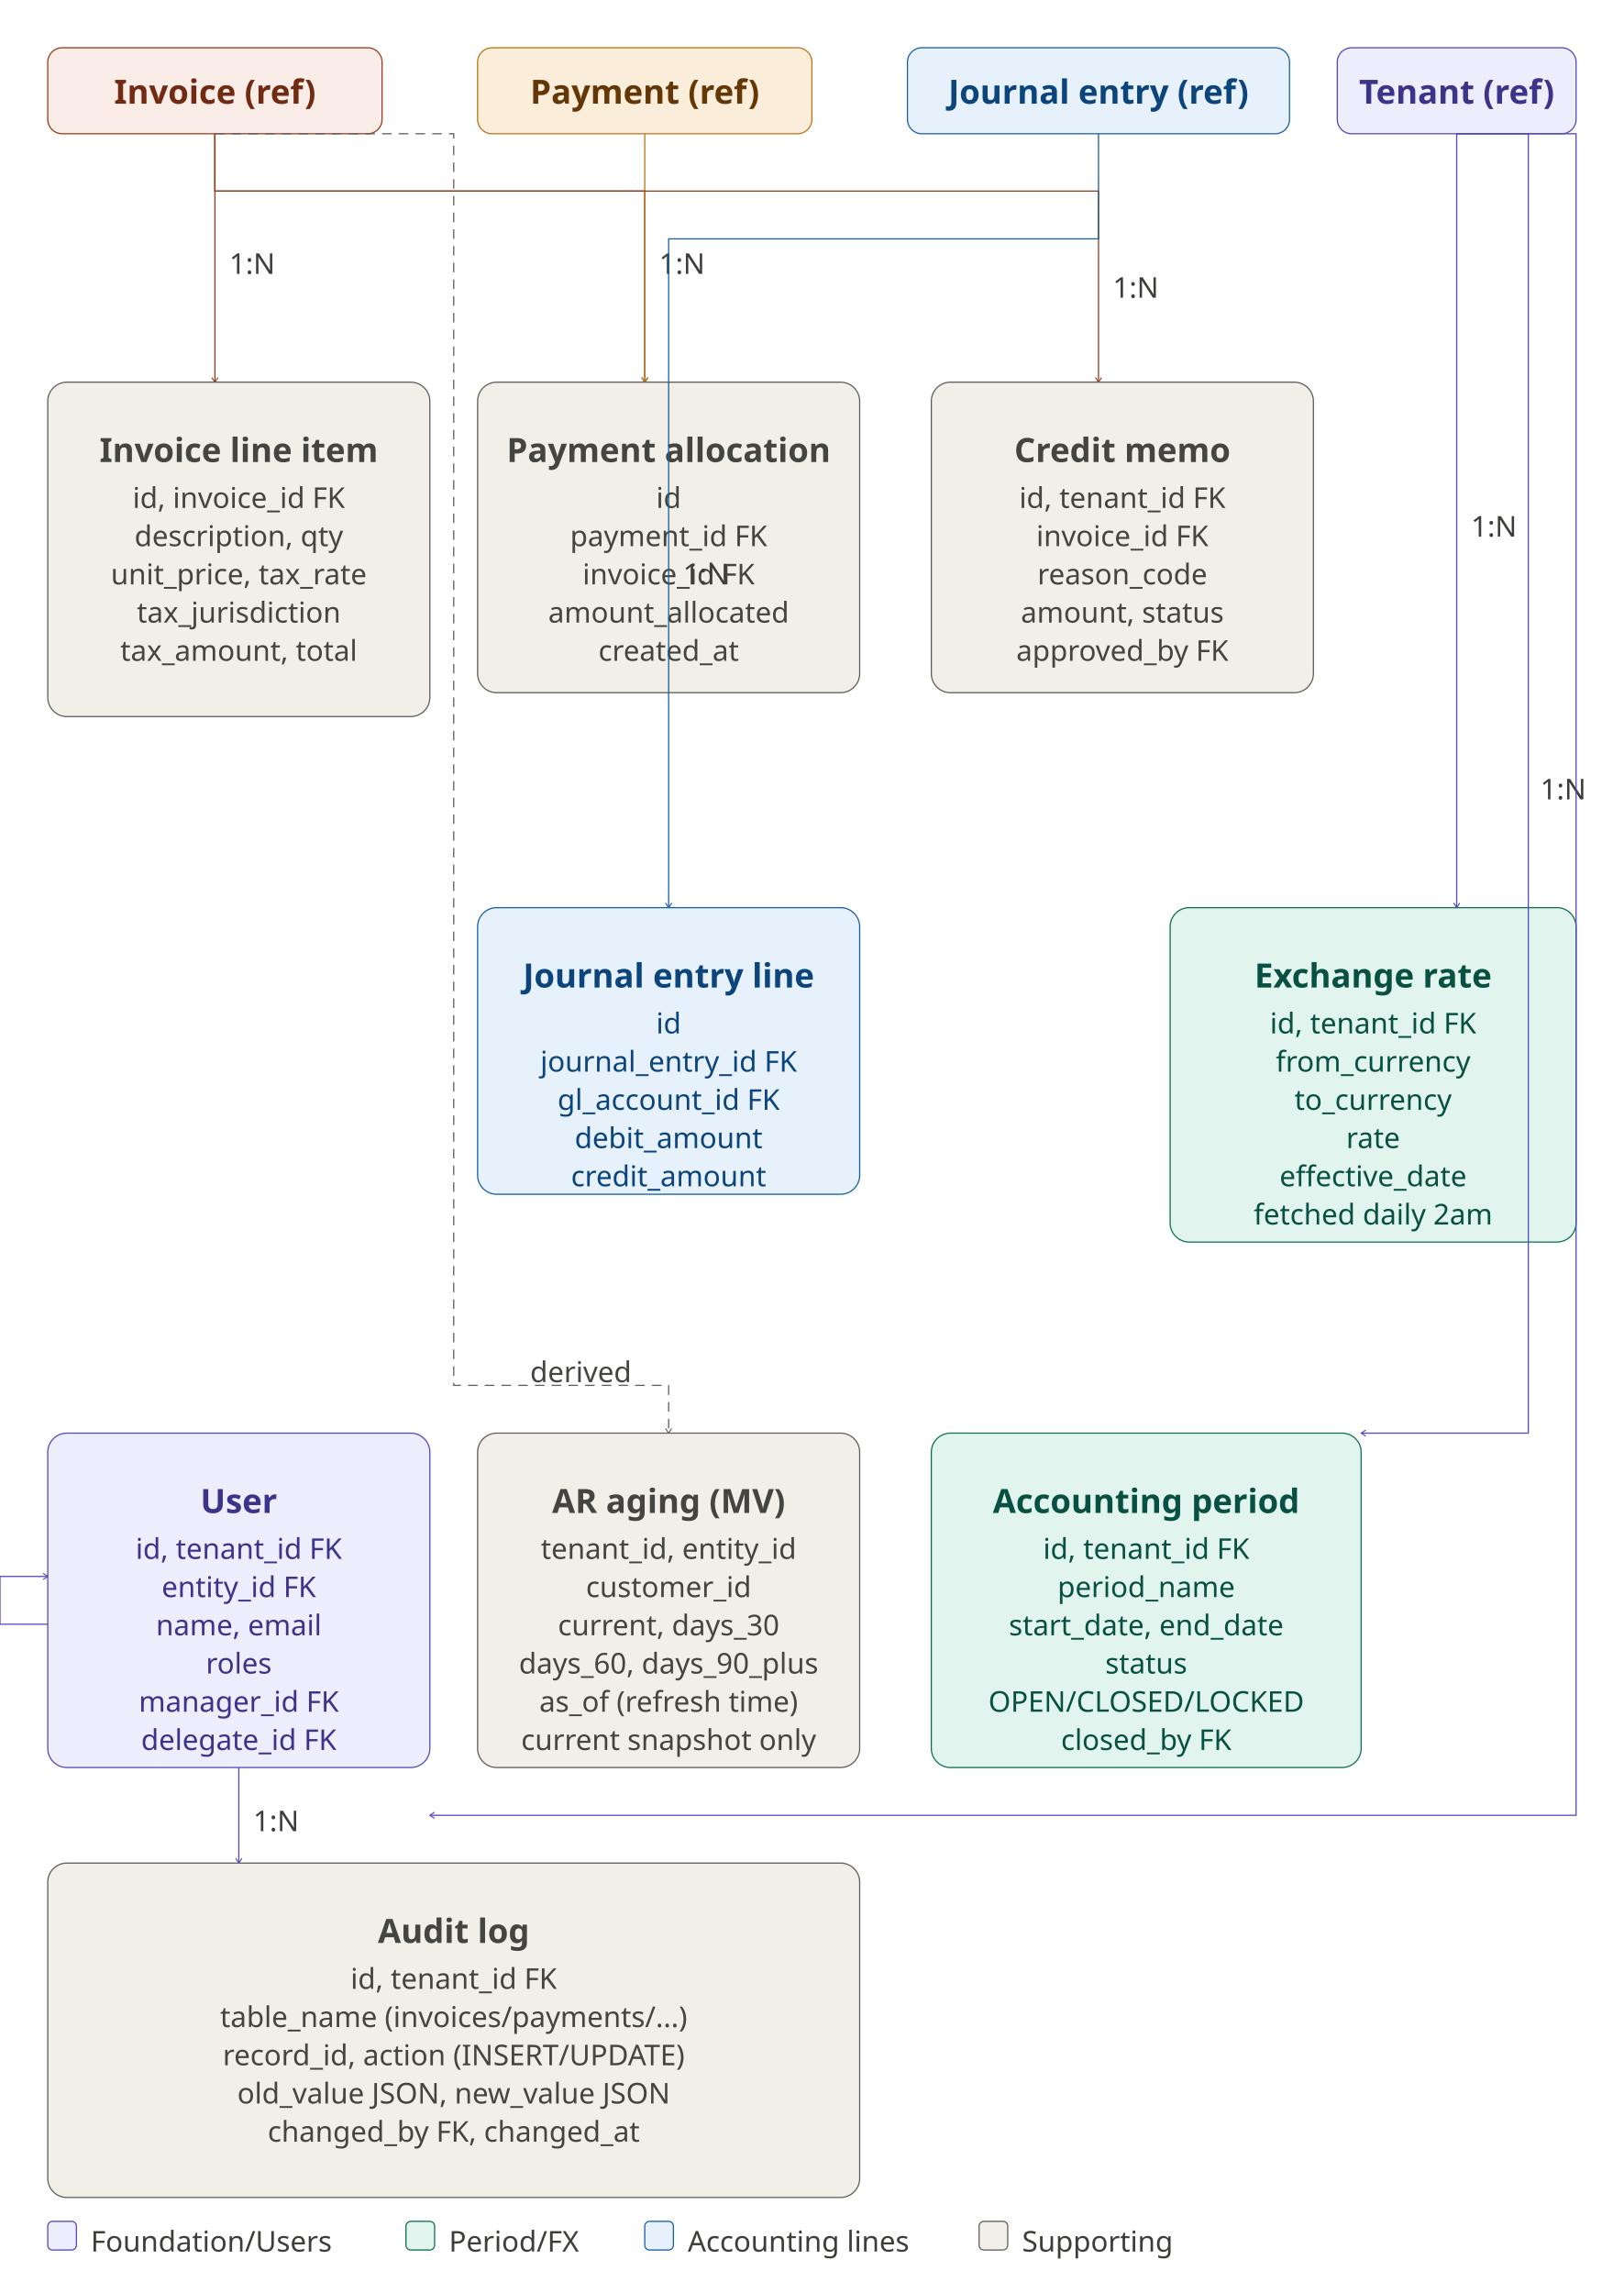
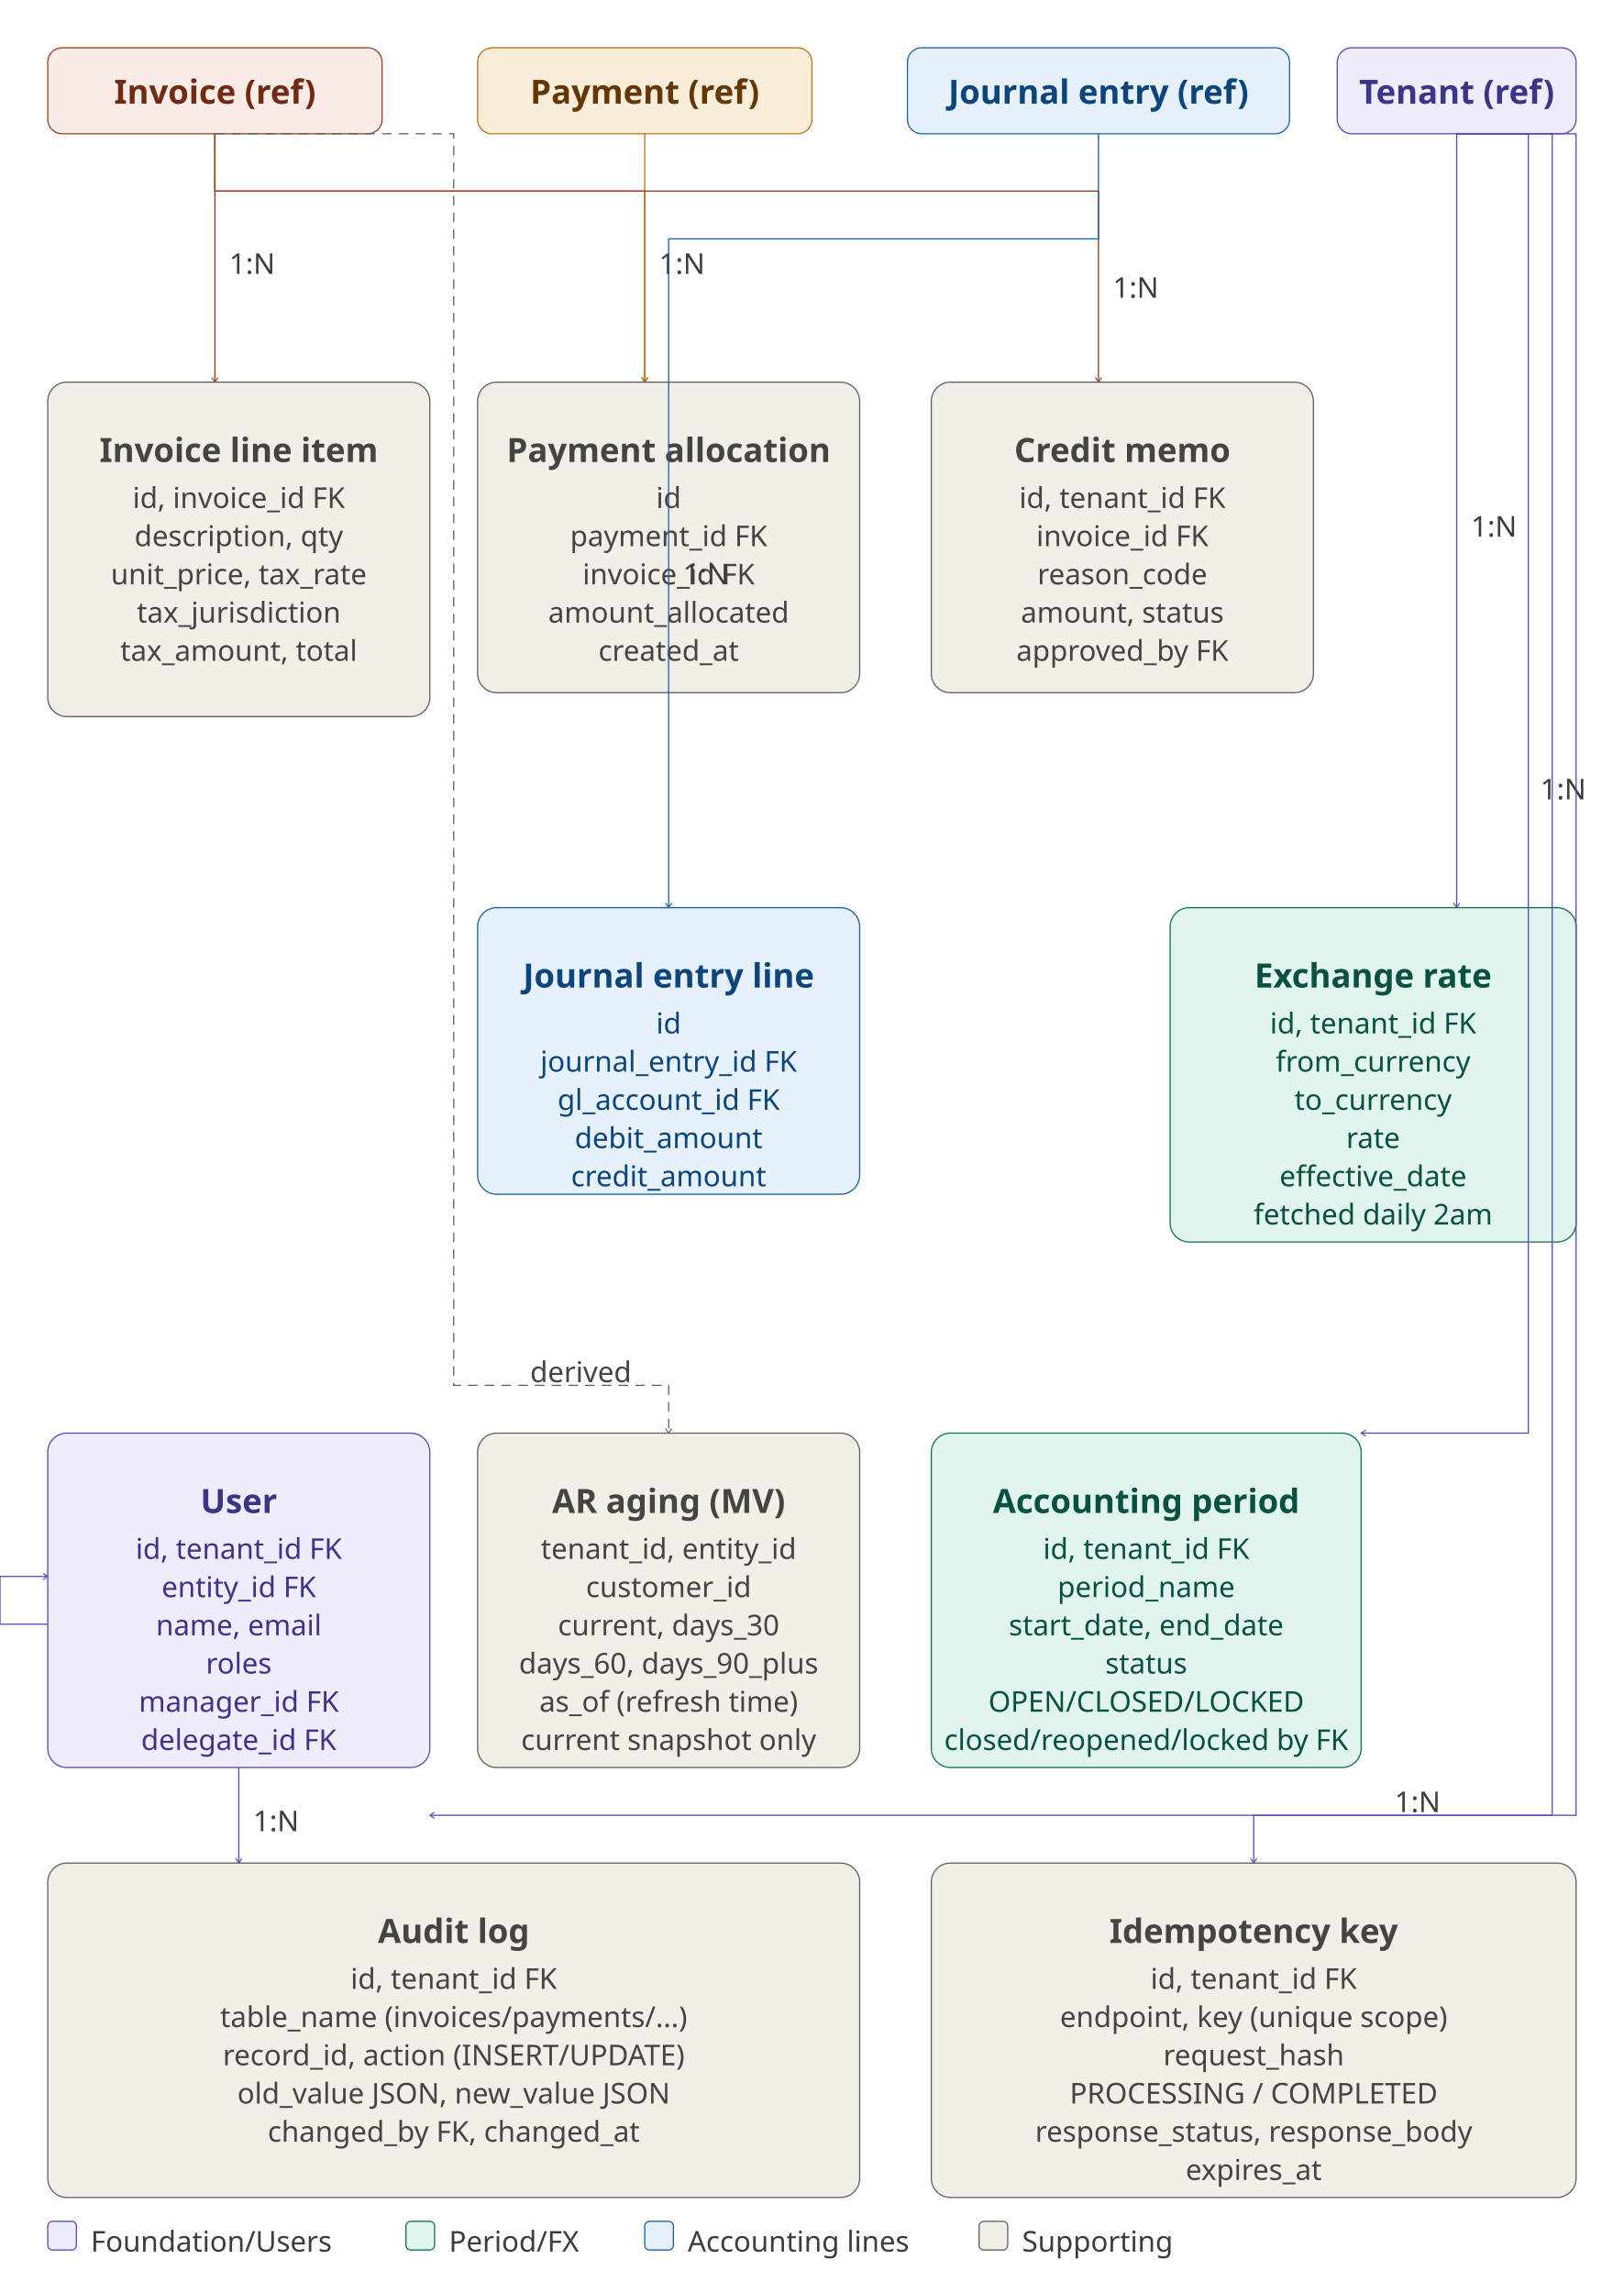
<svg xmlns="http://www.w3.org/2000/svg" width="100%" viewBox="0 0 680 960" role="img">
  <defs>
    <marker id="arrow" viewBox="0 0 10 10" refX="8" refY="5" markerWidth="6" markerHeight="6" orient="auto-start-reverse">
      <path d="M2 1L8 5L2 9" fill="none" stroke="context-stroke" stroke-width="1.5" stroke-linecap="round" stroke-linejoin="round" />
    </marker>
    <style>
text { font-family: sans-serif; fill: #3d3d3a; }
.th { font-size: 14px; font-weight: 600; }
.ts { font-size: 12px; }
.purple-fill { fill: #EEEDFE; stroke: #534AB7; }
.teal-fill   { fill: #E1F5EE; stroke: #0F6E56; }
.coral-fill  { fill: #FAECE7; stroke: #993C1D; }
.amber-fill  { fill: #FAEEDA; stroke: #BA7517; }
.blue-fill   { fill: #E6F1FB; stroke: #185FA5; }
.gray-fill   { fill: #F1EFE8; stroke: #5F5E5A; }
.purple-text { fill: #3C3489; }
.teal-text   { fill: #085041; }
.coral-text  { fill: #712B13; }
.amber-text  { fill: #633806; }
.blue-text   { fill: #0C447C; }
.gray-text   { fill: #444441; }
</style>
  </defs>
  <rect x="20" y="20" width="140" height="36" rx="6" stroke-width="0.5" class="coral-fill" />
  <text class="th coral-text" x="90" y="38" text-anchor="middle" dominant-baseline="central">Invoice (ref)</text>
  <rect x="200" y="20" width="140" height="36" rx="6" stroke-width="0.5" class="amber-fill" />
  <text class="th amber-text" x="270" y="38" text-anchor="middle" dominant-baseline="central">Payment (ref)</text>
  <rect x="380" y="20" width="160" height="36" rx="6" stroke-width="0.5" class="blue-fill" />
  <text class="th blue-text" x="460" y="38" text-anchor="middle" dominant-baseline="central">Journal entry (ref)</text>
  <rect x="560" y="20" width="100" height="36" rx="6" stroke-width="0.5" class="purple-fill" />
  <text class="th purple-text" x="610" y="38" text-anchor="middle" dominant-baseline="central">Tenant (ref)</text>
  <path d="M90 56 L90 160" stroke="#993C1D" stroke-width="0.5" fill="none" marker-end="url(#arrow)" />
  <text class="ts" x="96" y="110" dominant-baseline="central">1:N</text>
  <rect x="20" y="160" width="160" height="140" rx="8" stroke-width="0.5" class="gray-fill" />
  <text class="th gray-text" x="100" y="188" text-anchor="middle" dominant-baseline="central">Invoice line item</text>
  <text class="ts gray-text" x="100" y="208" text-anchor="middle" dominant-baseline="central">id, invoice_id FK</text>
  <text class="ts gray-text" x="100" y="224" text-anchor="middle" dominant-baseline="central">description, qty</text>
  <text class="ts gray-text" x="100" y="240" text-anchor="middle" dominant-baseline="central">unit_price, tax_rate</text>
  <text class="ts gray-text" x="100" y="256" text-anchor="middle" dominant-baseline="central">tax_jurisdiction</text>
  <text class="ts gray-text" x="100" y="272" text-anchor="middle" dominant-baseline="central">tax_amount, total</text>
  <path d="M90 56 L90 80 L270 80 L270 160" stroke="#993C1D" stroke-width="0.5" fill="none" marker-end="url(#arrow)" />
  <text class="ts" x="276" y="110" dominant-baseline="central">1:N</text>
  <path d="M270 56 L270 160" stroke="#BA7517" stroke-width="0.5" fill="none" marker-end="url(#arrow)" />
  <rect x="200" y="160" width="160" height="130" rx="8" stroke-width="0.5" class="gray-fill" />
  <text class="th gray-text" x="280" y="188" text-anchor="middle" dominant-baseline="central">Payment allocation</text>
  <text class="ts gray-text" x="280" y="208" text-anchor="middle" dominant-baseline="central">id</text>
  <text class="ts gray-text" x="280" y="224" text-anchor="middle" dominant-baseline="central">payment_id FK</text>
  <text class="ts gray-text" x="280" y="240" text-anchor="middle" dominant-baseline="central">invoice_id FK</text>
  <text class="ts gray-text" x="280" y="256" text-anchor="middle" dominant-baseline="central">amount_allocated</text>
  <text class="ts gray-text" x="280" y="272" text-anchor="middle" dominant-baseline="central">created_at</text>
  <path d="M90 56 L90 80 L460 80 L460 160" stroke="#993C1D" stroke-width="0.5" fill="none" marker-end="url(#arrow)" />
  <text class="ts" x="466" y="120" dominant-baseline="central">1:N</text>
  <rect x="390" y="160" width="160" height="130" rx="8" stroke-width="0.5" class="gray-fill" />
  <text class="th gray-text" x="470" y="188" text-anchor="middle" dominant-baseline="central">Credit memo</text>
  <text class="ts gray-text" x="470" y="208" text-anchor="middle" dominant-baseline="central">id, tenant_id FK</text>
  <text class="ts gray-text" x="470" y="224" text-anchor="middle" dominant-baseline="central">invoice_id FK</text>
  <text class="ts gray-text" x="470" y="240" text-anchor="middle" dominant-baseline="central">reason_code</text>
  <text class="ts gray-text" x="470" y="256" text-anchor="middle" dominant-baseline="central">amount, status</text>
  <text class="ts gray-text" x="470" y="272" text-anchor="middle" dominant-baseline="central">approved_by FK</text>
  <path d="M460 56 L460 100 L280 100 L280 380" stroke="#185FA5" stroke-width="0.5" fill="none" marker-end="url(#arrow)" />
  <text class="ts" x="286" y="240" dominant-baseline="central">1:N</text>
  <rect x="200" y="380" width="160" height="120" rx="8" stroke-width="0.5" class="blue-fill" />
  <text class="th blue-text" x="280" y="408" text-anchor="middle" dominant-baseline="central">Journal entry line</text>
  <text class="ts blue-text" x="280" y="428" text-anchor="middle" dominant-baseline="central">id</text>
  <text class="ts blue-text" x="280" y="444" text-anchor="middle" dominant-baseline="central">journal_entry_id FK</text>
  <text class="ts blue-text" x="280" y="460" text-anchor="middle" dominant-baseline="central">gl_account_id FK</text>
  <text class="ts blue-text" x="280" y="476" text-anchor="middle" dominant-baseline="central">debit_amount</text>
  <text class="ts blue-text" x="280" y="492" text-anchor="middle" dominant-baseline="central">credit_amount</text>
  <path d="M610 56 L610 380" stroke="#534AB7" stroke-width="0.5" fill="none" marker-end="url(#arrow)" />
  <text class="ts" x="616" y="220" dominant-baseline="central">1:N</text>
  <rect x="490" y="380" width="170" height="140" rx="8" stroke-width="0.5" class="teal-fill" />
  <text class="th teal-text" x="575" y="408" text-anchor="middle" dominant-baseline="central">Exchange rate</text>
  <text class="ts teal-text" x="575" y="428" text-anchor="middle" dominant-baseline="central">id, tenant_id FK</text>
  <text class="ts teal-text" x="575" y="444" text-anchor="middle" dominant-baseline="central">from_currency</text>
  <text class="ts teal-text" x="575" y="460" text-anchor="middle" dominant-baseline="central">to_currency</text>
  <text class="ts teal-text" x="575" y="476" text-anchor="middle" dominant-baseline="central">rate</text>
  <text class="ts teal-text" x="575" y="492" text-anchor="middle" dominant-baseline="central">effective_date</text>
  <text class="ts teal-text" x="575" y="508" text-anchor="middle" dominant-baseline="central">fetched daily 2am</text>
  <path d="M610 56 L640 56 L640 600 L570 600" stroke="#534AB7" stroke-width="0.5" fill="none" marker-end="url(#arrow)" />
  <text class="ts" x="645" y="330" dominant-baseline="central">1:N</text>
  <rect x="390" y="600" width="180" height="140" rx="8" stroke-width="0.5" class="teal-fill" />
  <text class="th teal-text" x="480" y="628" text-anchor="middle" dominant-baseline="central">Accounting period</text>
  <text class="ts teal-text" x="480" y="648" text-anchor="middle" dominant-baseline="central">id, tenant_id FK</text>
  <text class="ts teal-text" x="480" y="664" text-anchor="middle" dominant-baseline="central">period_name</text>
  <text class="ts teal-text" x="480" y="680" text-anchor="middle" dominant-baseline="central">start_date, end_date</text>
  <text class="ts teal-text" x="480" y="696" text-anchor="middle" dominant-baseline="central">status</text>
  <text class="ts teal-text" x="480" y="712" text-anchor="middle" dominant-baseline="central">OPEN/CLOSED/LOCKED</text>
-   <text class="ts teal-text" x="480" y="728" text-anchor="middle" dominant-baseline="central">closed_by FK</text>
+   <text class="ts teal-text" x="480" y="728" text-anchor="middle" dominant-baseline="central">closed/reopened/locked by FK</text>
  <path d="M90 56 L190 56 L190 580 L280 580 L280 600" stroke="#5F5E5A" stroke-width="0.5" stroke-dasharray="4 3" fill="none" marker-end="url(#arrow)" />
  <text class="ts gray-text" x="222" y="574" dominant-baseline="central">derived</text>
  <rect x="200" y="600" width="160" height="140" rx="8" stroke-width="0.5" class="gray-fill" />
  <text class="th gray-text" x="280" y="628" text-anchor="middle" dominant-baseline="central">AR aging (MV)</text>
  <text class="ts gray-text" x="280" y="648" text-anchor="middle" dominant-baseline="central">tenant_id, entity_id</text>
  <text class="ts gray-text" x="280" y="664" text-anchor="middle" dominant-baseline="central">customer_id</text>
  <text class="ts gray-text" x="280" y="680" text-anchor="middle" dominant-baseline="central">current, days_30</text>
  <text class="ts gray-text" x="280" y="696" text-anchor="middle" dominant-baseline="central">days_60, days_90_plus</text>
  <text class="ts gray-text" x="280" y="712" text-anchor="middle" dominant-baseline="central">as_of (refresh time)</text>
  <text class="ts gray-text" x="280" y="728" text-anchor="middle" dominant-baseline="central">current snapshot only</text>
  <path d="M610 56 L660 56 L660 600 L660 760 L180 760" stroke="#534AB7" stroke-width="0.5" fill="none" marker-end="url(#arrow)" />
  <text class="ts" x="38" y="720" dominant-baseline="central">1:N</text>
  <rect x="20" y="600" width="160" height="140" rx="8" stroke-width="0.5" class="purple-fill" />
  <text class="th purple-text" x="100" y="628" text-anchor="middle" dominant-baseline="central">User</text>
  <text class="ts purple-text" x="100" y="648" text-anchor="middle" dominant-baseline="central">id, tenant_id FK</text>
  <text class="ts purple-text" x="100" y="664" text-anchor="middle" dominant-baseline="central">entity_id FK</text>
  <text class="ts purple-text" x="100" y="680" text-anchor="middle" dominant-baseline="central">name, email</text>
  <text class="ts purple-text" x="100" y="696" text-anchor="middle" dominant-baseline="central">roles</text>
  <text class="ts purple-text" x="100" y="712" text-anchor="middle" dominant-baseline="central">manager_id FK</text>
  <text class="ts purple-text" x="100" y="728" text-anchor="middle" dominant-baseline="central">delegate_id FK</text>
  <path d="M20 680 L0 680 L0 660 L20 660" stroke="#534AB7" stroke-width="0.5" fill="none" marker-end="url(#arrow)" />
  <path d="M100 740 L100 780" stroke="#534AB7" stroke-width="0.5" fill="none" marker-end="url(#arrow)" />
  <text class="ts" x="106" y="762" dominant-baseline="central">1:N</text>
  <rect x="20" y="780" width="340" height="140" rx="8" stroke-width="0.5" class="gray-fill" />
  <text class="th gray-text" x="190" y="808" text-anchor="middle" dominant-baseline="central">Audit log</text>
  <text class="ts gray-text" x="190" y="828" text-anchor="middle" dominant-baseline="central">id, tenant_id FK</text>
  <text class="ts gray-text" x="190" y="844" text-anchor="middle" dominant-baseline="central">table_name (invoices/payments/...)</text>
  <text class="ts gray-text" x="190" y="860" text-anchor="middle" dominant-baseline="central">record_id, action (INSERT/UPDATE)</text>
  <text class="ts gray-text" x="190" y="876" text-anchor="middle" dominant-baseline="central">old_value JSON, new_value JSON</text>
  <text class="ts gray-text" x="190" y="892" text-anchor="middle" dominant-baseline="central">changed_by FK, changed_at</text>
+   <path d="M610 56 L650 56 L650 760 L525 760 L525 780" stroke="#534AB7" stroke-width="0.5" fill="none" marker-end="url(#arrow)" />
+   <text class="ts" x="584" y="754" dominant-baseline="central">1:N</text>
+   <rect x="390" y="780" width="270" height="140" rx="8" stroke-width="0.5" class="gray-fill" />
+   <text class="th gray-text" x="525" y="808" text-anchor="middle" dominant-baseline="central">Idempotency key</text>
+   <text class="ts gray-text" x="525" y="828" text-anchor="middle" dominant-baseline="central">id, tenant_id FK</text>
+   <text class="ts gray-text" x="525" y="844" text-anchor="middle" dominant-baseline="central">endpoint, key (unique scope)</text>
+   <text class="ts gray-text" x="525" y="860" text-anchor="middle" dominant-baseline="central">request_hash</text>
+   <text class="ts gray-text" x="525" y="876" text-anchor="middle" dominant-baseline="central">PROCESSING / COMPLETED</text>
+   <text class="ts gray-text" x="525" y="892" text-anchor="middle" dominant-baseline="central">response_status, response_body</text>
+   <text class="ts gray-text" x="525" y="908" text-anchor="middle" dominant-baseline="central">expires_at</text>
  <rect x="20" y="930" width="12" height="12" rx="2" fill="#EEEDFE" stroke="#534AB7" stroke-width="0.5" />
  <text class="ts" x="38" y="938" dominant-baseline="central">Foundation/Users</text>
  <rect x="170" y="930" width="12" height="12" rx="2" fill="#E1F5EE" stroke="#0F6E56" stroke-width="0.5" />
  <text class="ts" x="188" y="938" dominant-baseline="central">Period/FX</text>
  <rect x="270" y="930" width="12" height="12" rx="2" fill="#E6F1FB" stroke="#185FA5" stroke-width="0.5" />
  <text class="ts" x="288" y="938" dominant-baseline="central">Accounting lines</text>
  <rect x="410" y="930" width="12" height="12" rx="2" fill="#F1EFE8" stroke="#5F5E5A" stroke-width="0.5" />
  <text class="ts" x="428" y="938" dominant-baseline="central">Supporting</text>
</svg>
